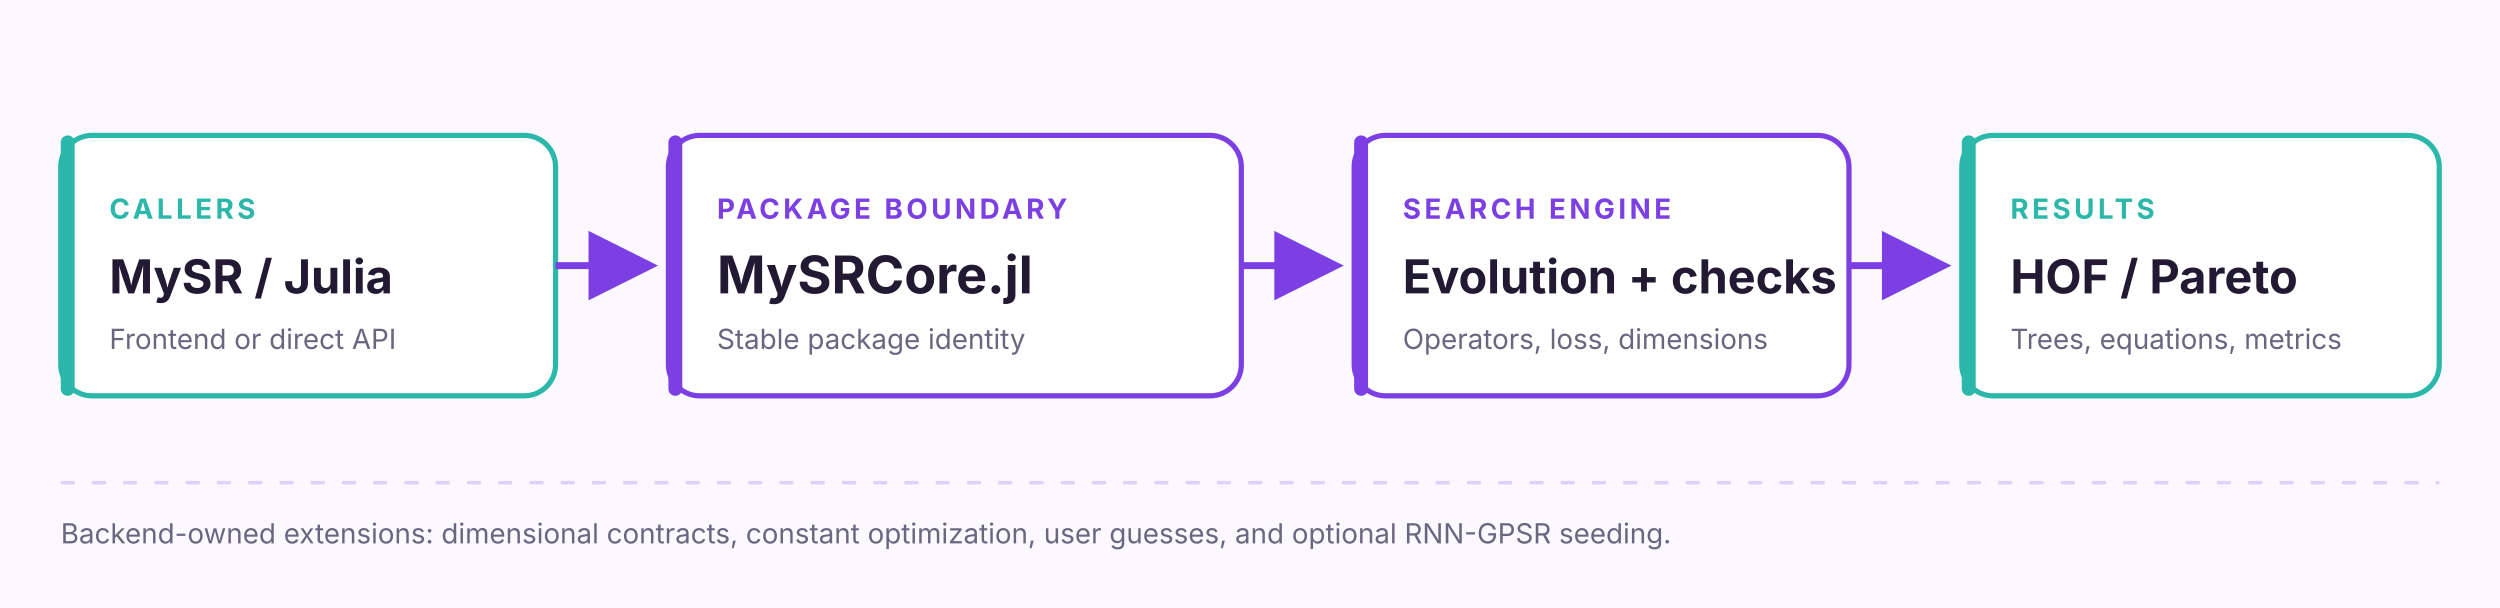
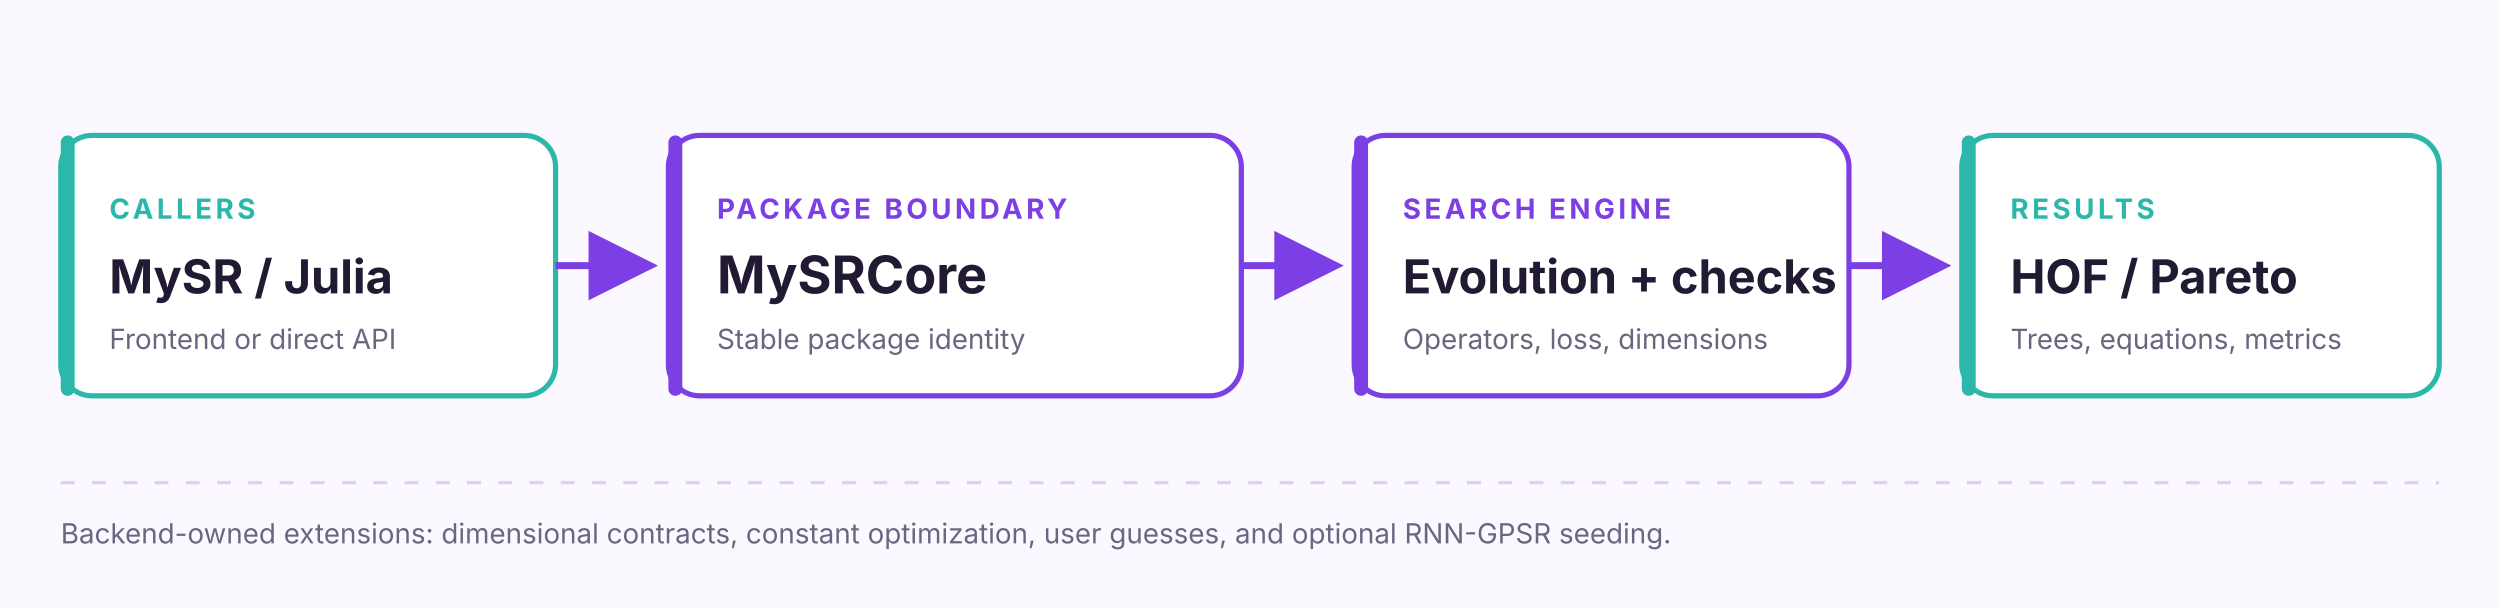
<svg xmlns="http://www.w3.org/2000/svg" viewBox="0 0 1440 350" role="img" aria-labelledby="title desc">
  <defs>
    <marker id="arrow" markerWidth="10" markerHeight="10" refX="8" refY="5" orient="auto">
      <path d="M0 0L10 5L0 10Z" fill="#7B3FE4" />
    </marker>
  </defs>
  <rect width="1440" height="350" fill="#FBF9FF" />
  <g font-family="Avenir Next, Inter, Helvetica, Arial, sans-serif">
    <rect x="35" y="78" width="285" height="150" rx="18" fill="#FFFFFF" stroke="#2BB7A9" stroke-width="3" />
    <rect x="35" y="78" width="8" height="150" rx="4" fill="#2BB7A9" />
    <text x="63" y="126" fill="#2BB7A9" font-family="Avenir Next, Inter, Helvetica, Arial, sans-serif" font-size="16" font-weight="700" letter-spacing="2">CALLERS</text>
    <text x="63" y="169" fill="#211A32" font-family="Avenir Next, Inter, Helvetica, Arial, sans-serif" font-size="27" font-weight="700">MySR / Julia</text>
    <text x="63" y="201" fill="#6B6680" font-family="Avenir Next, Inter, Helvetica, Arial, sans-serif" font-size="16">Frontend or direct API</text>
    <rect x="385" y="78" width="330" height="150" rx="18" fill="#FFFFFF" stroke="#7B3FE4" stroke-width="3" />
    <rect x="385" y="78" width="8" height="150" rx="4" fill="#7B3FE4" />
    <text x="413" y="126" fill="#7B3FE4" font-family="Avenir Next, Inter, Helvetica, Arial, sans-serif" font-size="16" font-weight="700" letter-spacing="2">PACKAGE BOUNDARY</text>
-     <text x="413" y="169" fill="#211A32" font-family="Avenir Next, Inter, Helvetica, Arial, sans-serif" font-size="30" font-weight="700">MySRCore.jl</text>
+     <text x="413" y="169" fill="#211A32" font-family="Avenir Next, Inter, Helvetica, Arial, sans-serif" font-size="30" font-weight="700">MySRCore</text>
    <text x="413" y="201" fill="#6B6680" font-family="Avenir Next, Inter, Helvetica, Arial, sans-serif" font-size="16">Stable package identity</text>
    <rect x="780" y="78" width="285" height="150" rx="18" fill="#FFFFFF" stroke="#7B3FE4" stroke-width="3" />
    <rect x="780" y="78" width="8" height="150" rx="4" fill="#7B3FE4" />
    <text x="808" y="126" fill="#7B3FE4" font-family="Avenir Next, Inter, Helvetica, Arial, sans-serif" font-size="16" font-weight="700" letter-spacing="2">SEARCH ENGINE</text>
    <text x="808" y="169" fill="#211A32" font-family="Avenir Next, Inter, Helvetica, Arial, sans-serif" font-size="27" font-weight="700">Evolution + checks</text>
    <text x="808" y="201" fill="#6B6680" font-family="Avenir Next, Inter, Helvetica, Arial, sans-serif" font-size="16">Operators, loss, dimensions</text>
    <rect x="1130" y="78" width="275" height="150" rx="18" fill="#FFFFFF" stroke="#2BB7A9" stroke-width="3" />
    <rect x="1130" y="78" width="8" height="150" rx="4" fill="#2BB7A9" />
    <text x="1158" y="126" fill="#2BB7A9" font-family="Avenir Next, Inter, Helvetica, Arial, sans-serif" font-size="16" font-weight="700" letter-spacing="2">RESULTS</text>
    <text x="1158" y="169" fill="#211A32" font-family="Avenir Next, Inter, Helvetica, Arial, sans-serif" font-size="27" font-weight="700">HOF / Pareto</text>
    <text x="1158" y="201" fill="#6B6680" font-family="Avenir Next, Inter, Helvetica, Arial, sans-serif" font-size="16">Trees, equations, metrics</text>
    <path d="M320 153H371" fill="none" stroke="#7B3FE4" stroke-width="4" marker-end="url(#arrow)" />
    <path d="M715 153H766" fill="none" stroke="#7B3FE4" stroke-width="4" marker-end="url(#arrow)" />
    <path d="M1065 153H1116" fill="none" stroke="#7B3FE4" stroke-width="4" marker-end="url(#arrow)" />
    <path d="M35 278H1405" fill="none" stroke="#DED0F7" stroke-width="2" stroke-dasharray="8 10" />
    <text x="35" y="313" fill="#6B6680" font-size="16">Backend-owned extensions: dimensional contracts, constant optimization, user guesses, and optional RNN-GPSR seeding.</text>
  </g>
</svg>
